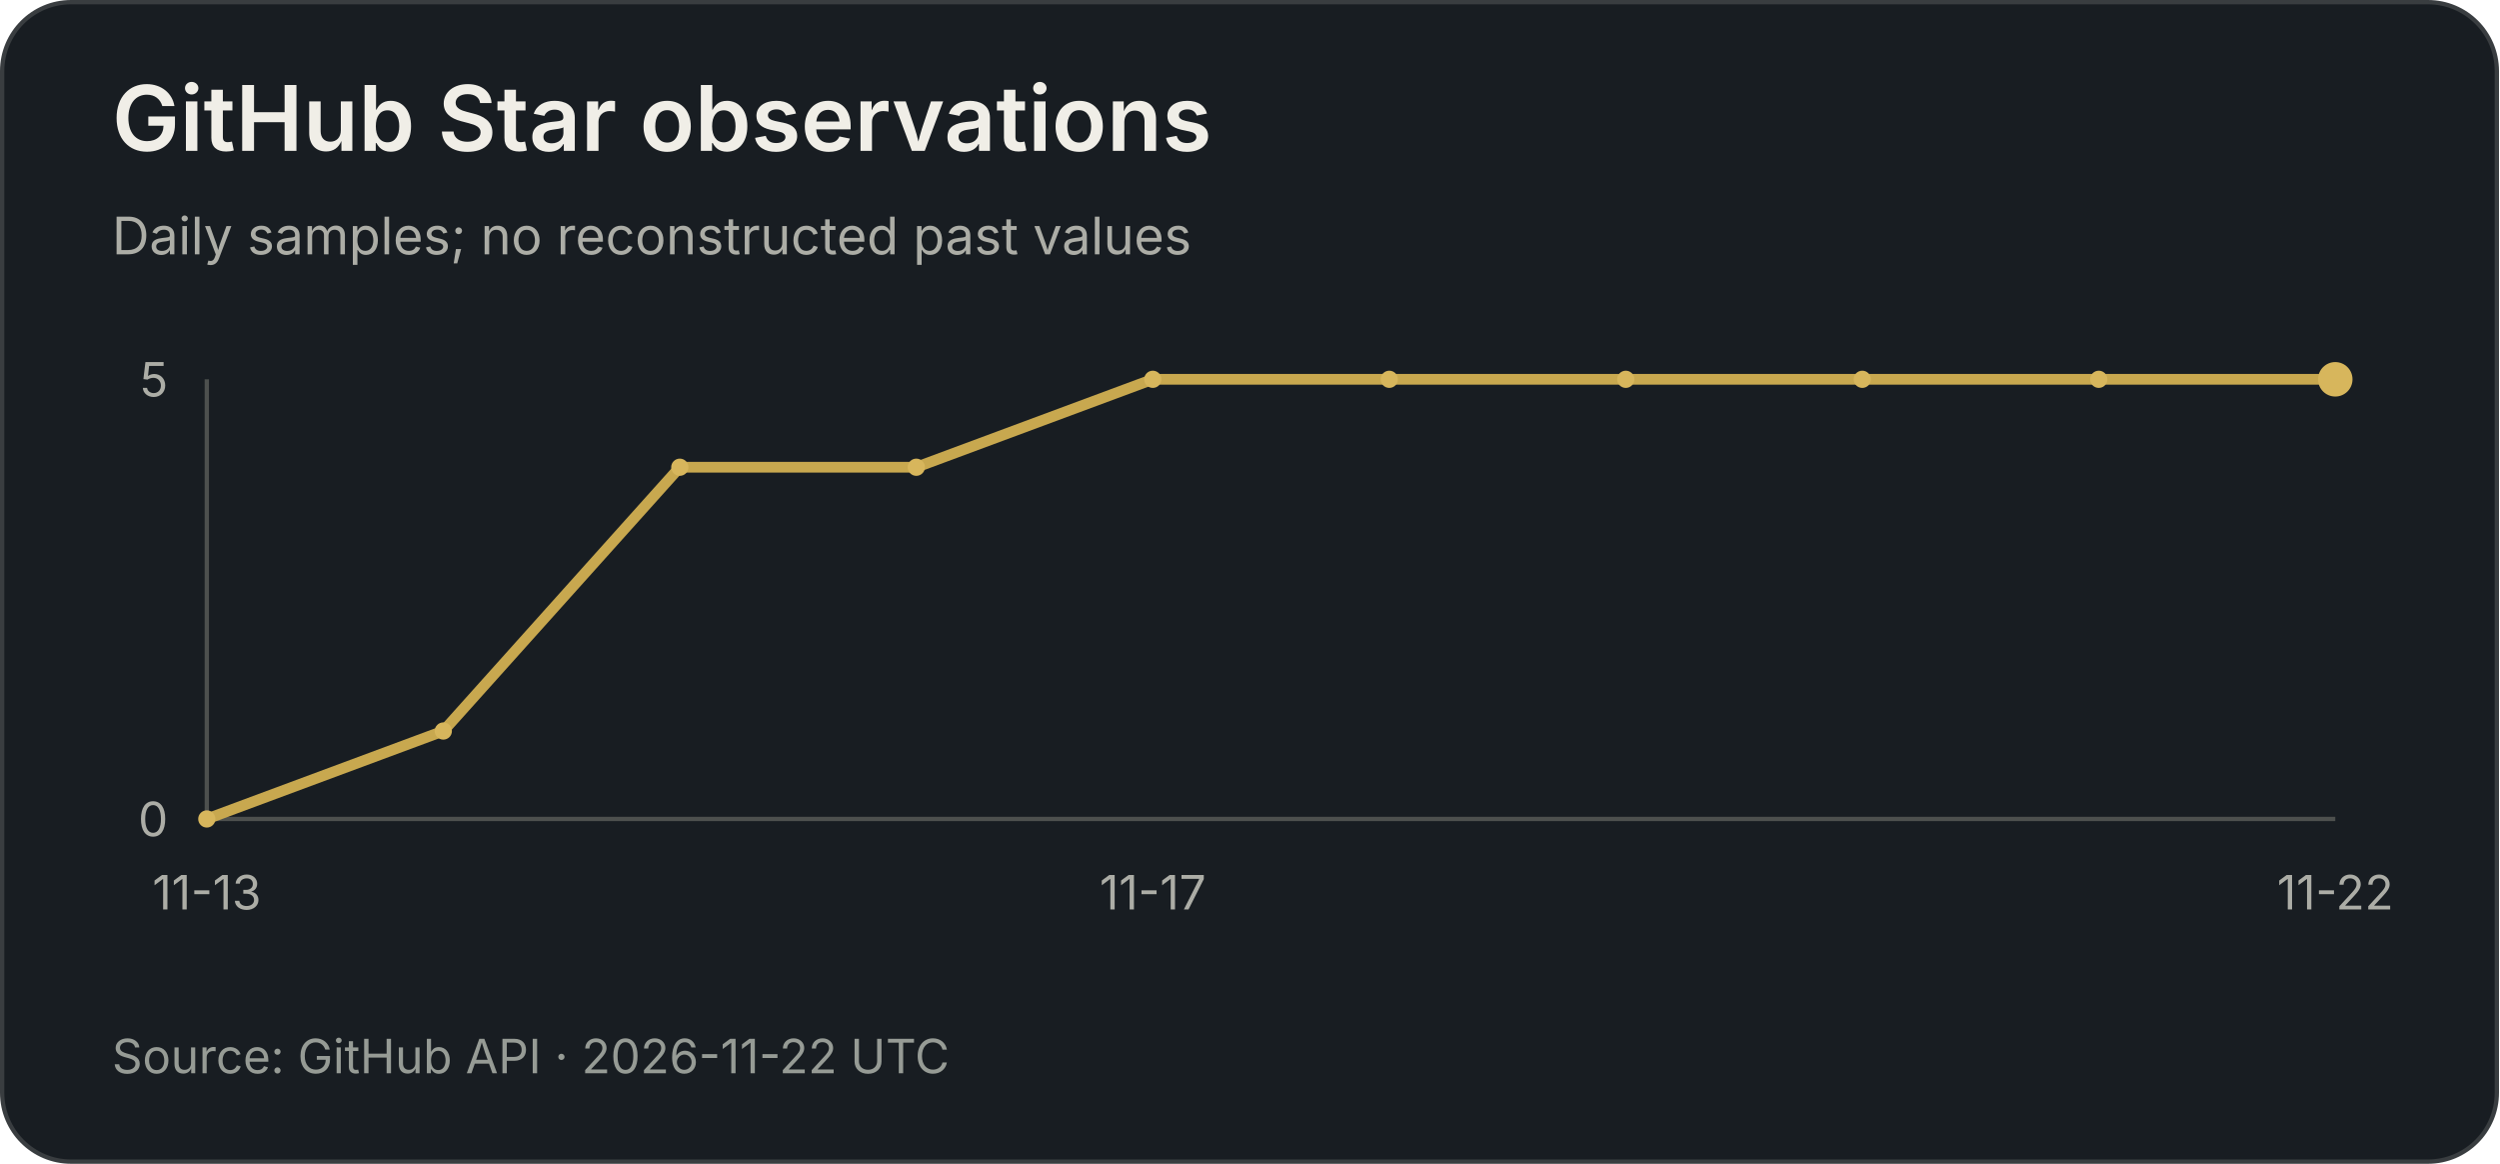
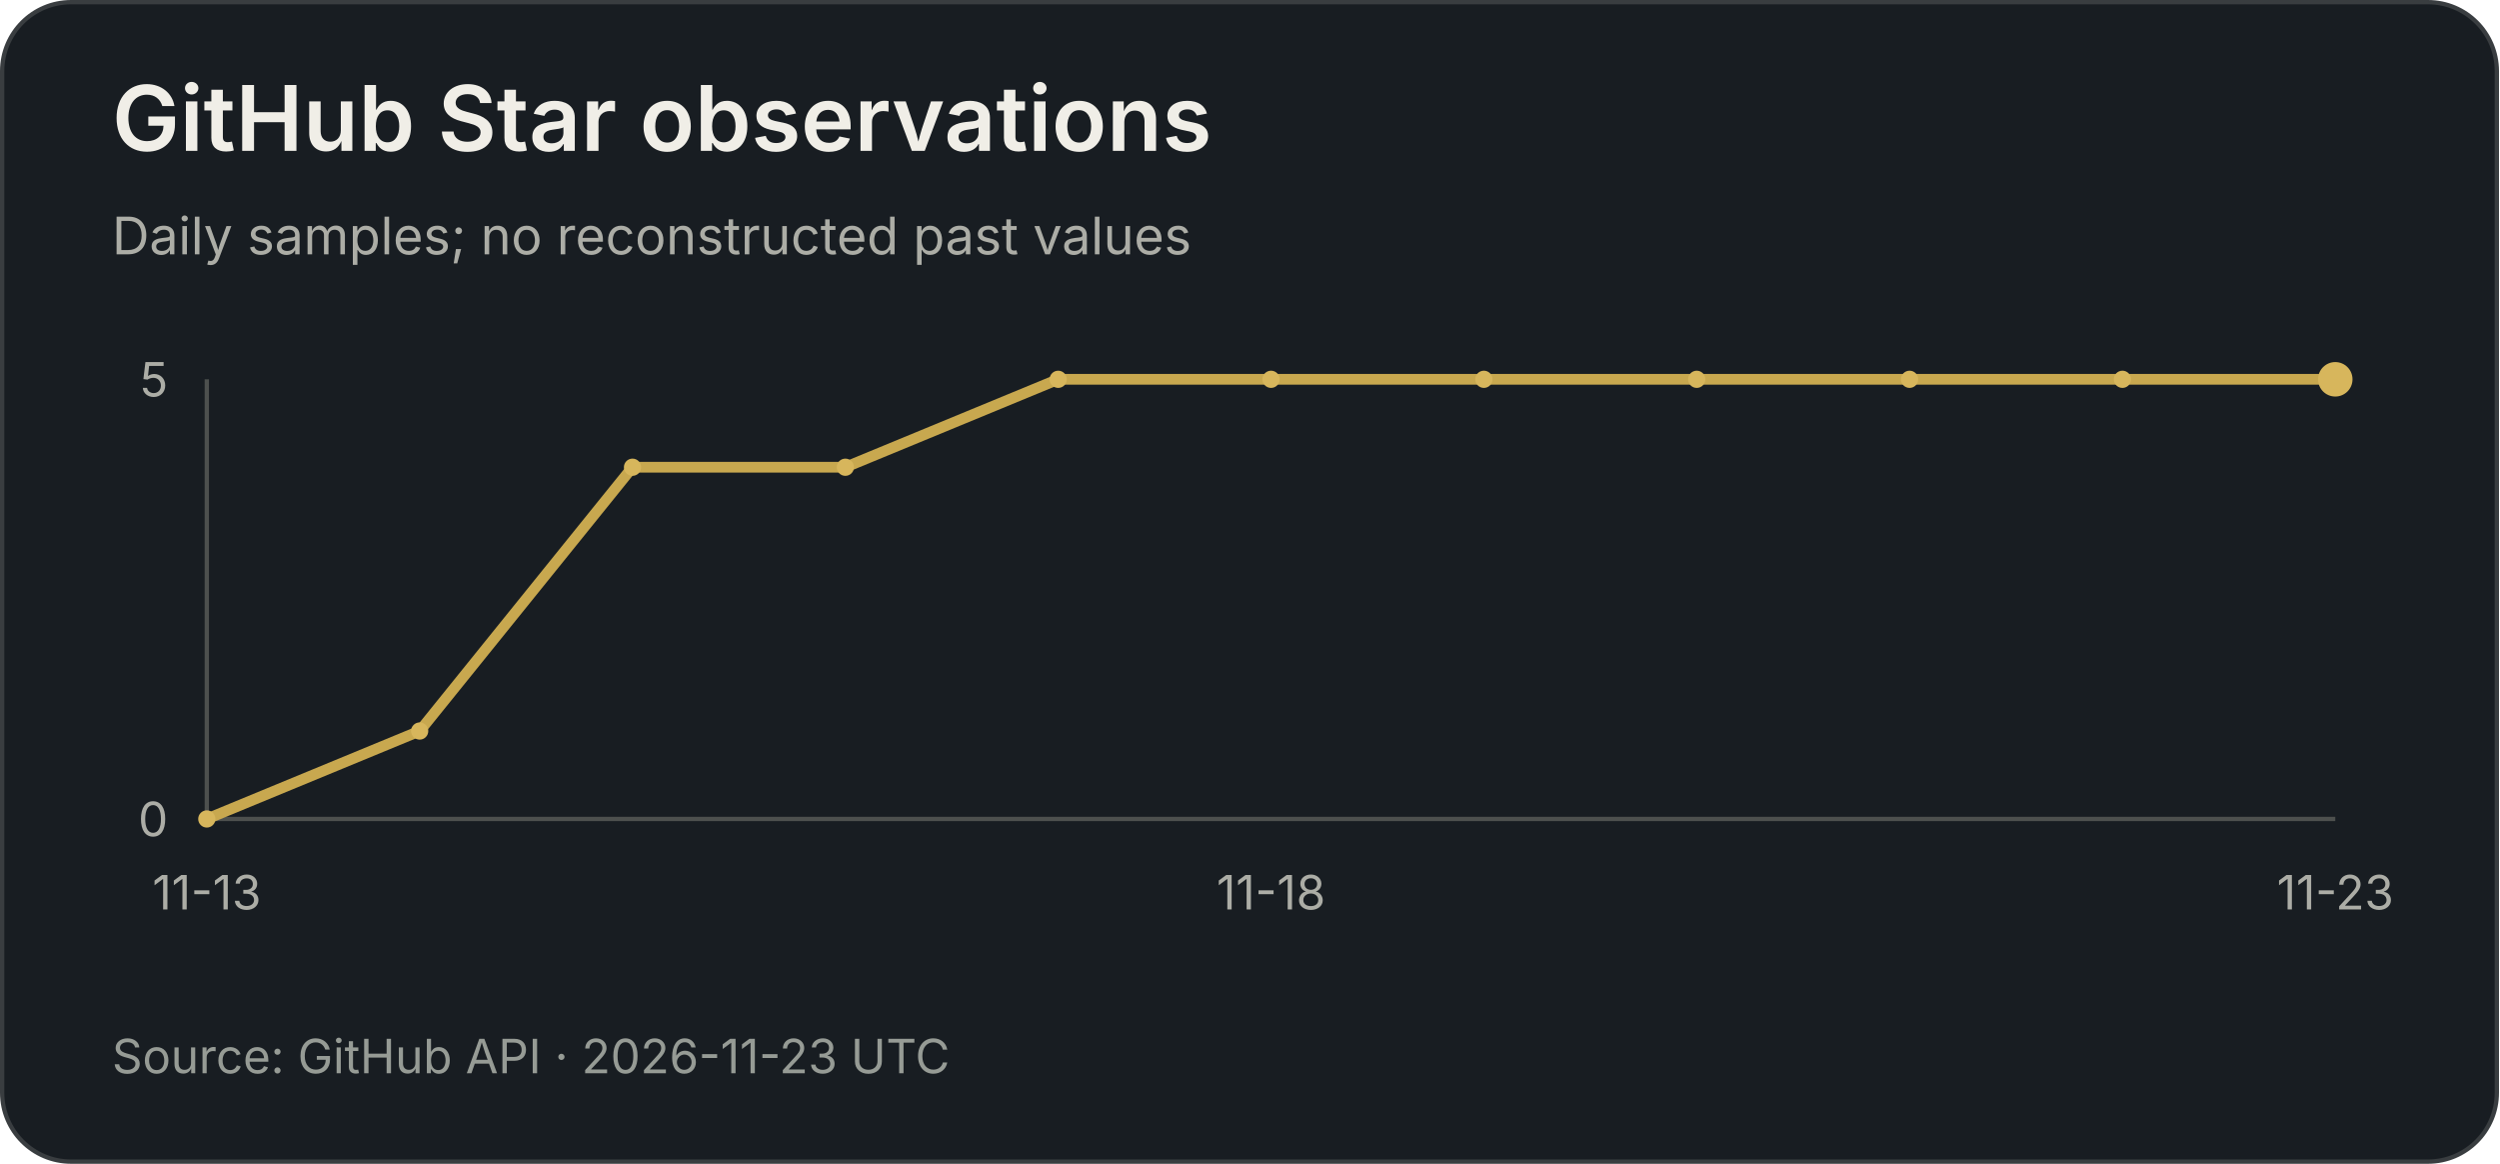
<svg xmlns="http://www.w3.org/2000/svg" width="580" height="270" viewBox="0 0 580 270" role="img" aria-label="GitHub Star observations">
  <rect x=".5" y=".5" width="579" height="269" rx="16" fill="#181d22" stroke="#393d40" />
  <g font-family="-apple-system,BlinkMacSystemFont,Segoe UI,sans-serif">
    <text x="26" y="35" fill="#f0eee7" font-size="21" font-weight="600">GitHub Star observations</text>
    <text x="26" y="59" fill="#acada6" font-size="12">Daily samples; no reconstructed past values</text>
    <path d="M48 88V190H542" fill="none" stroke="#4d504e" />
    <text x="39" y="92" text-anchor="end" fill="#acada6" font-size="11">5</text>
    <text x="39" y="194" text-anchor="end" fill="#acada6" font-size="11">0</text>
-     <polyline points="48,190 102.889,169.6 157.778,108.4 212.667,108.4 267.556,88 322.444,88 377.333,88 432.222,88 487.111,88 542,88" fill="none" stroke="#c8a84f" stroke-width="2.5" />
+     <polyline points="48,190 97.4,169.6 146.8,108.4 196.2,108.4 245.6,88 295,88 344.4,88 393.8,88 443.2,88 492.6,88 542,88" fill="none" stroke="#c8a84f" stroke-width="2.5" />
    <circle cx="48" cy="190" r="2" fill="#d7b65c" />
-     <circle cx="102.889" cy="169.6" r="2" fill="#d7b65c" />
-     <circle cx="157.778" cy="108.4" r="2" fill="#d7b65c" />
-     <circle cx="212.667" cy="108.4" r="2" fill="#d7b65c" />
-     <circle cx="267.556" cy="88" r="2" fill="#d7b65c" />
-     <circle cx="322.444" cy="88" r="2" fill="#d7b65c" />
-     <circle cx="377.333" cy="88" r="2" fill="#d7b65c" />
-     <circle cx="432.222" cy="88" r="2" fill="#d7b65c" />
-     <circle cx="487.111" cy="88" r="2" fill="#d7b65c" />
+     <circle cx="97.4" cy="169.6" r="2" fill="#d7b65c" />
+     <circle cx="146.8" cy="108.4" r="2" fill="#d7b65c" />
+     <circle cx="196.2" cy="108.4" r="2" fill="#d7b65c" />
+     <circle cx="245.6" cy="88" r="2" fill="#d7b65c" />
+     <circle cx="295" cy="88" r="2" fill="#d7b65c" />
+     <circle cx="344.4" cy="88" r="2" fill="#d7b65c" />
+     <circle cx="393.8" cy="88" r="2" fill="#d7b65c" />
+     <circle cx="443.2" cy="88" r="2" fill="#d7b65c" />
+     <circle cx="492.6" cy="88" r="2" fill="#d7b65c" />
    <circle cx="542" cy="88" r="4" fill="#d7b65c" />
    <text x="48" y="211" text-anchor="middle" fill="#acada6" font-size="11">11-13</text>
-     <text x="267.556" y="211" text-anchor="middle" fill="#acada6" font-size="11">11-17</text>
-     <text x="542" y="211" text-anchor="middle" fill="#acada6" font-size="11">11-22</text>
-     <text x="26" y="249" fill="#969b95" font-size="11">Source: GitHub API · 2026-11-22 UTC</text>
+     <text x="295" y="211" text-anchor="middle" fill="#acada6" font-size="11">11-18</text>
+     <text x="542" y="211" text-anchor="middle" fill="#acada6" font-size="11">11-23</text>
+     <text x="26" y="249" fill="#969b95" font-size="11">Source: GitHub API · 2026-11-23 UTC</text>
  </g>
</svg>
